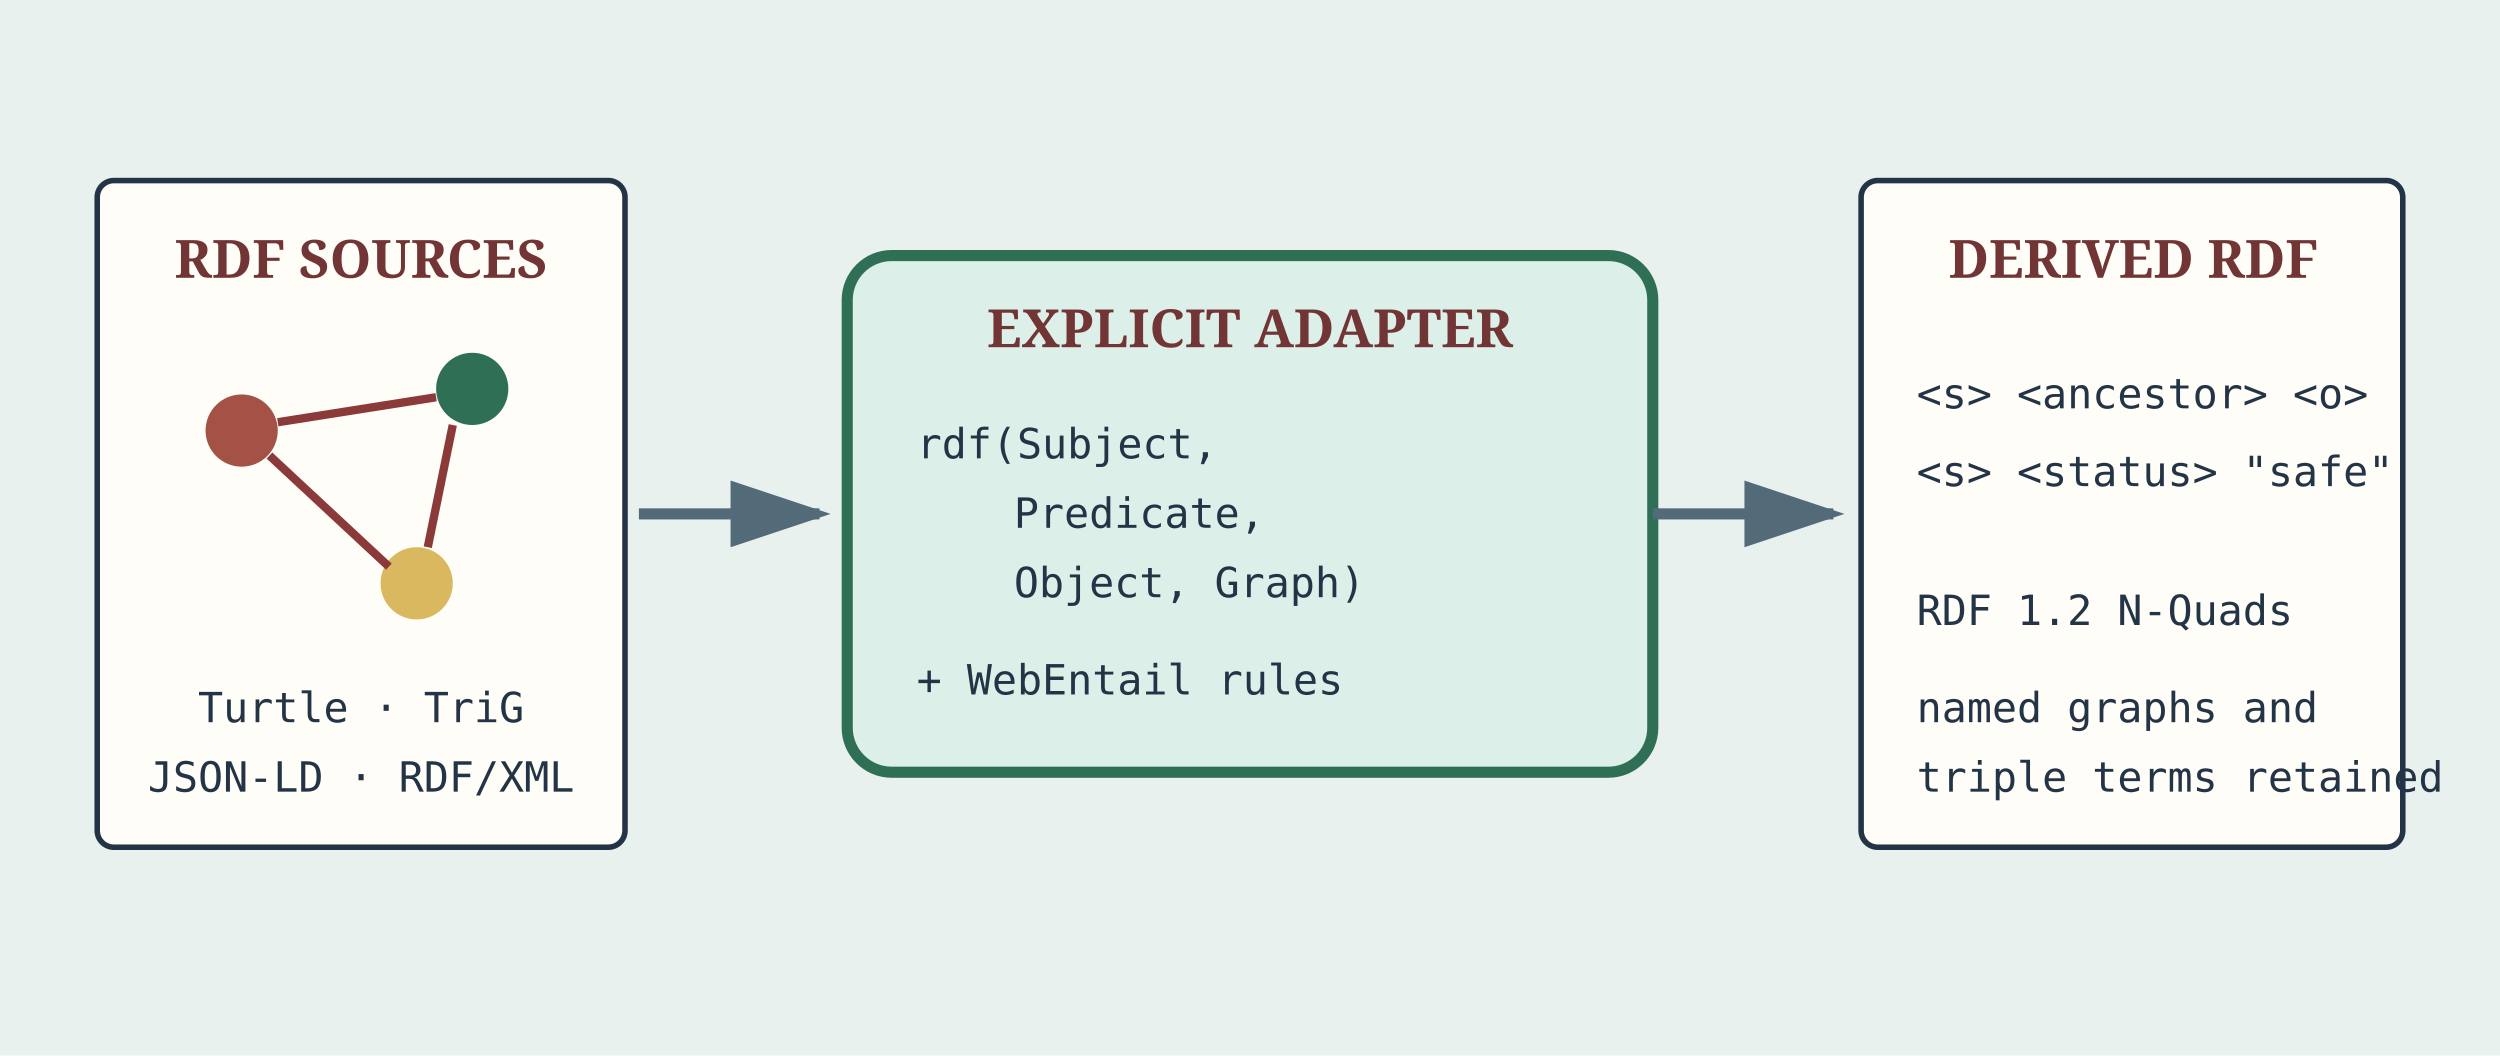
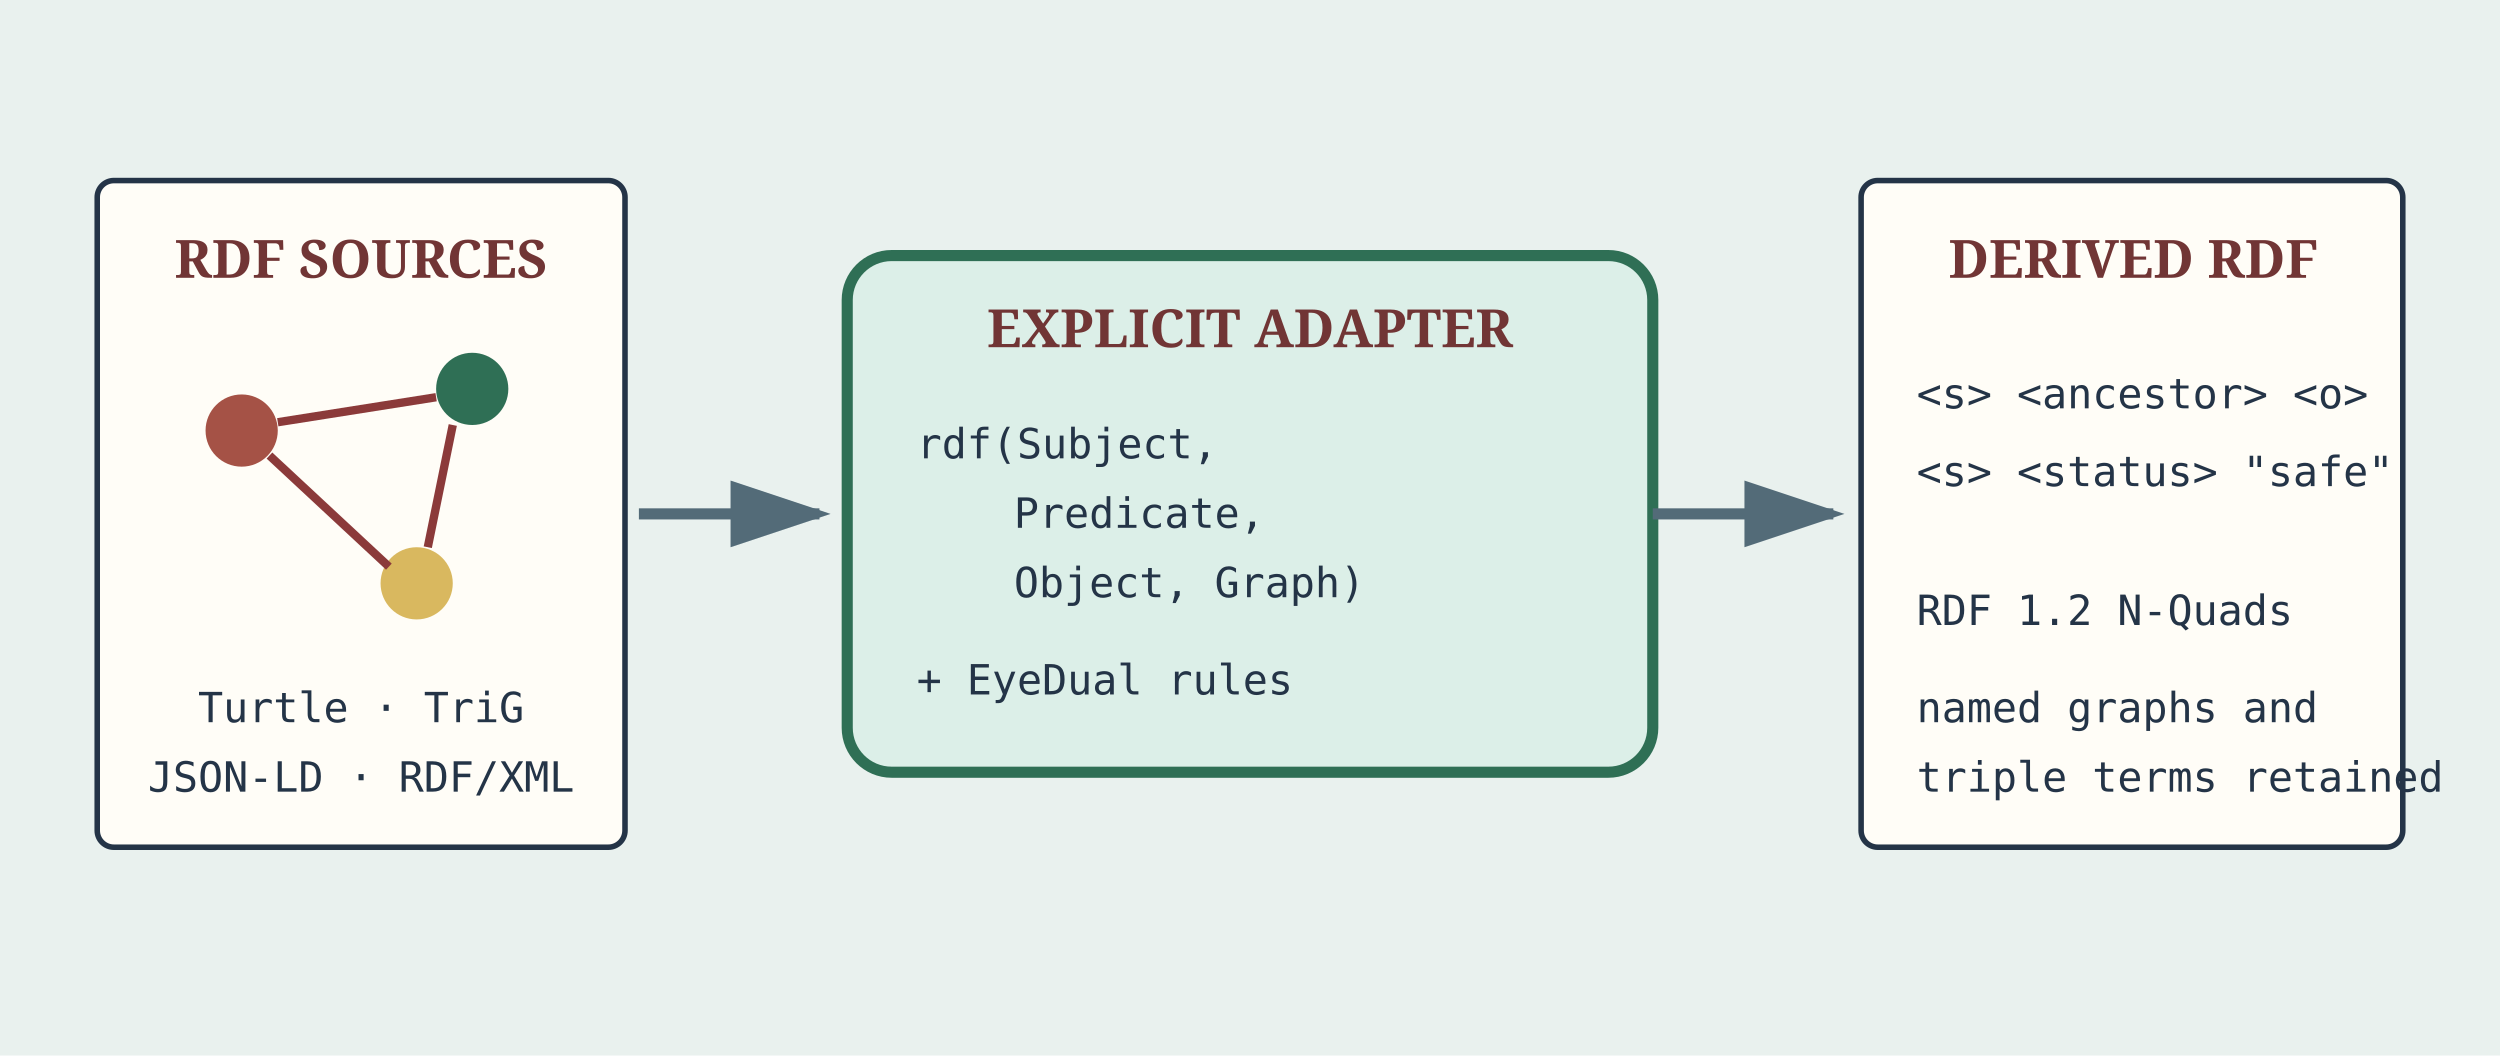
<svg xmlns="http://www.w3.org/2000/svg" width="900" height="380" viewBox="0 0 900 380" role="img" aria-labelledby="title desc">
  <defs>
    <marker id="a" markerWidth="10" markerHeight="10" refX="8" refY="3" orient="auto">
      <path d="M0 0 L0 6 L9 3Z" fill="#536b78" />
    </marker>
  </defs>
  <style>
    .bg{fill:#e9f1ee}.paper{fill:#fffdf7;stroke:#243447;stroke-width:2}.adapter{fill:#dcefe8;stroke:#2f6f55;stroke-width:4}
    .text{fill:#243447;font:15px ui-monospace,monospace}.title{fill:#713535;font:bold 19px Georgia,serif}
    .flow{fill:none;stroke:#536b78;stroke-width:4;marker-end:url(#a)}.graph{fill:none;stroke:#8b3a3a;stroke-width:3}
  </style>
  <rect width="900" height="380" class="bg" />
  <g transform="translate(35 65)">
    <rect class="paper" width="190" height="240" rx="6" />
    <text class="title" x="95" y="35" text-anchor="middle">RDF SOURCES</text>
    <circle cx="52" cy="90" r="13" fill="#a55246" />
    <circle cx="135" cy="75" r="13" fill="#2f6f55" />
    <circle cx="115" cy="145" r="13" fill="#d9b85f" />
    <path class="graph" d="M65 87 L122 78 M128 88 L119 132 M62 99 L105 139" />
    <text class="text" x="95" y="195" text-anchor="middle">Turtle · TriG</text>
    <text class="text" x="95" y="220" text-anchor="middle">JSON-LD · RDF/XML</text>
  </g>
  <path class="flow" d="M230 185 H295" />
  <rect class="adapter" x="305" y="92" width="290" height="186" rx="16" />
  <text class="title" x="450" y="125" text-anchor="middle">EXPLICIT ADAPTER</text>
  <text class="text" x="330" y="165">rdf(Subject,</text>
  <text class="text" x="365" y="190">Predicate,</text>
  <text class="text" x="365" y="215">Object, Graph)</text>
-   <text class="text" x="330" y="250">+ WebEntail rules</text>
+   <text class="text" x="330" y="250">+ EyeDual rules</text>
  <path class="flow" d="M595 185 H660" />
  <g transform="translate(670 65)">
    <rect class="paper" width="195" height="240" rx="6" />
    <text class="title" x="98" y="35" text-anchor="middle">DERIVED RDF</text>
    <text class="text" x="20" y="82">&lt;s&gt; &lt;ancestor&gt; &lt;o&gt;</text>
    <text class="text" x="20" y="110">&lt;s&gt; &lt;status&gt; "safe"</text>
    <text class="text" x="20" y="160">RDF 1.2 N-Quads</text>
    <text class="text" x="20" y="195">named graphs and</text>
    <text class="text" x="20" y="220">triple terms retained</text>
  </g>
</svg>
